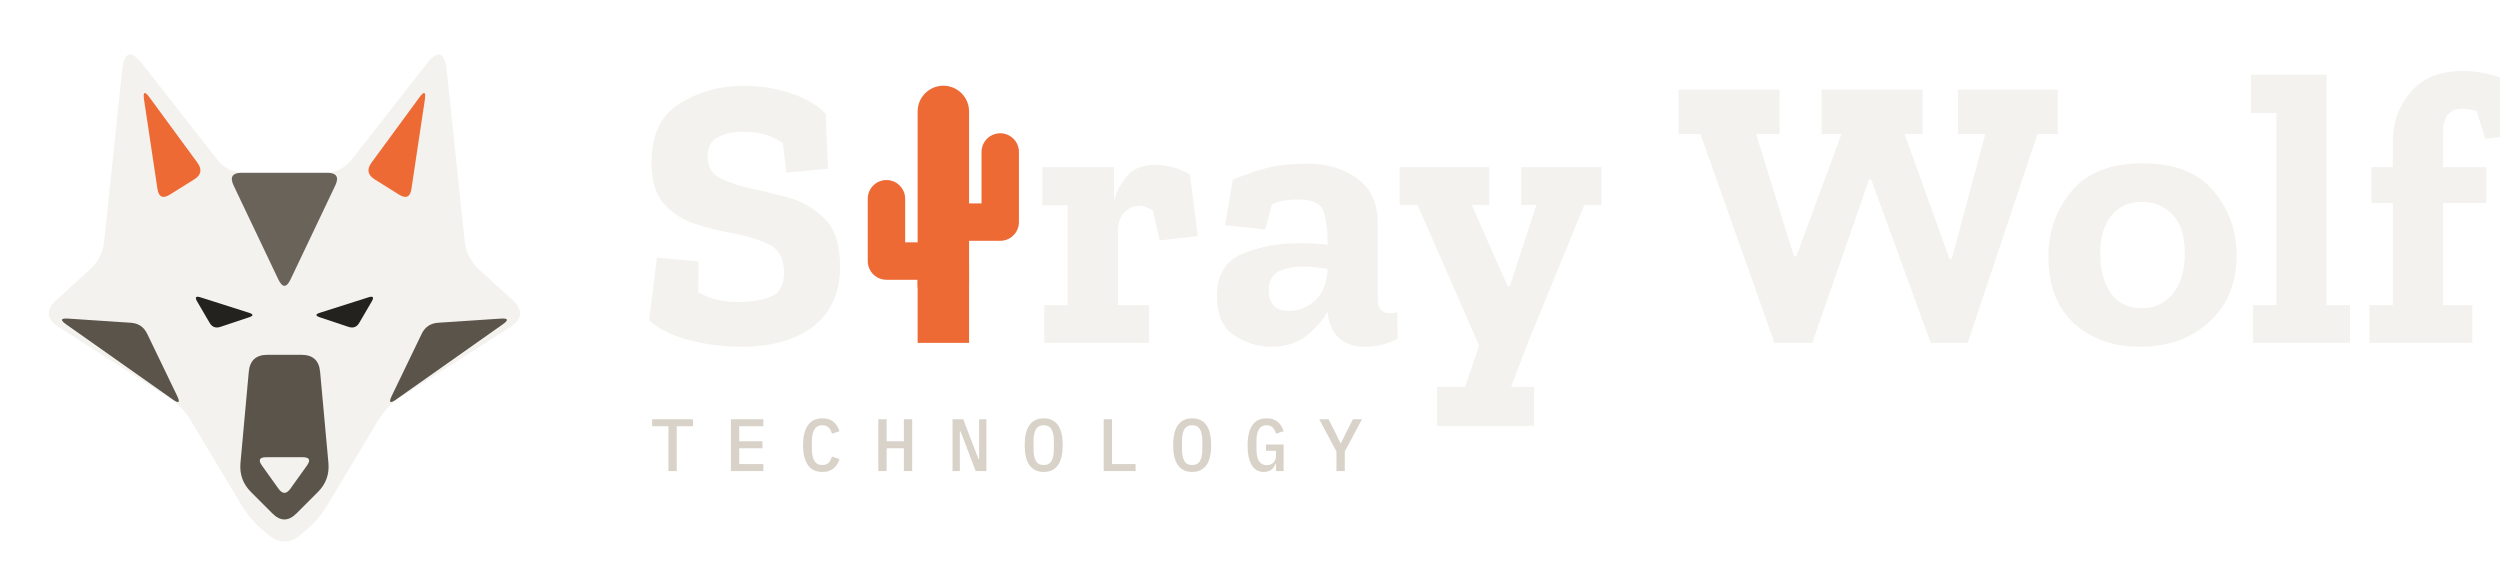
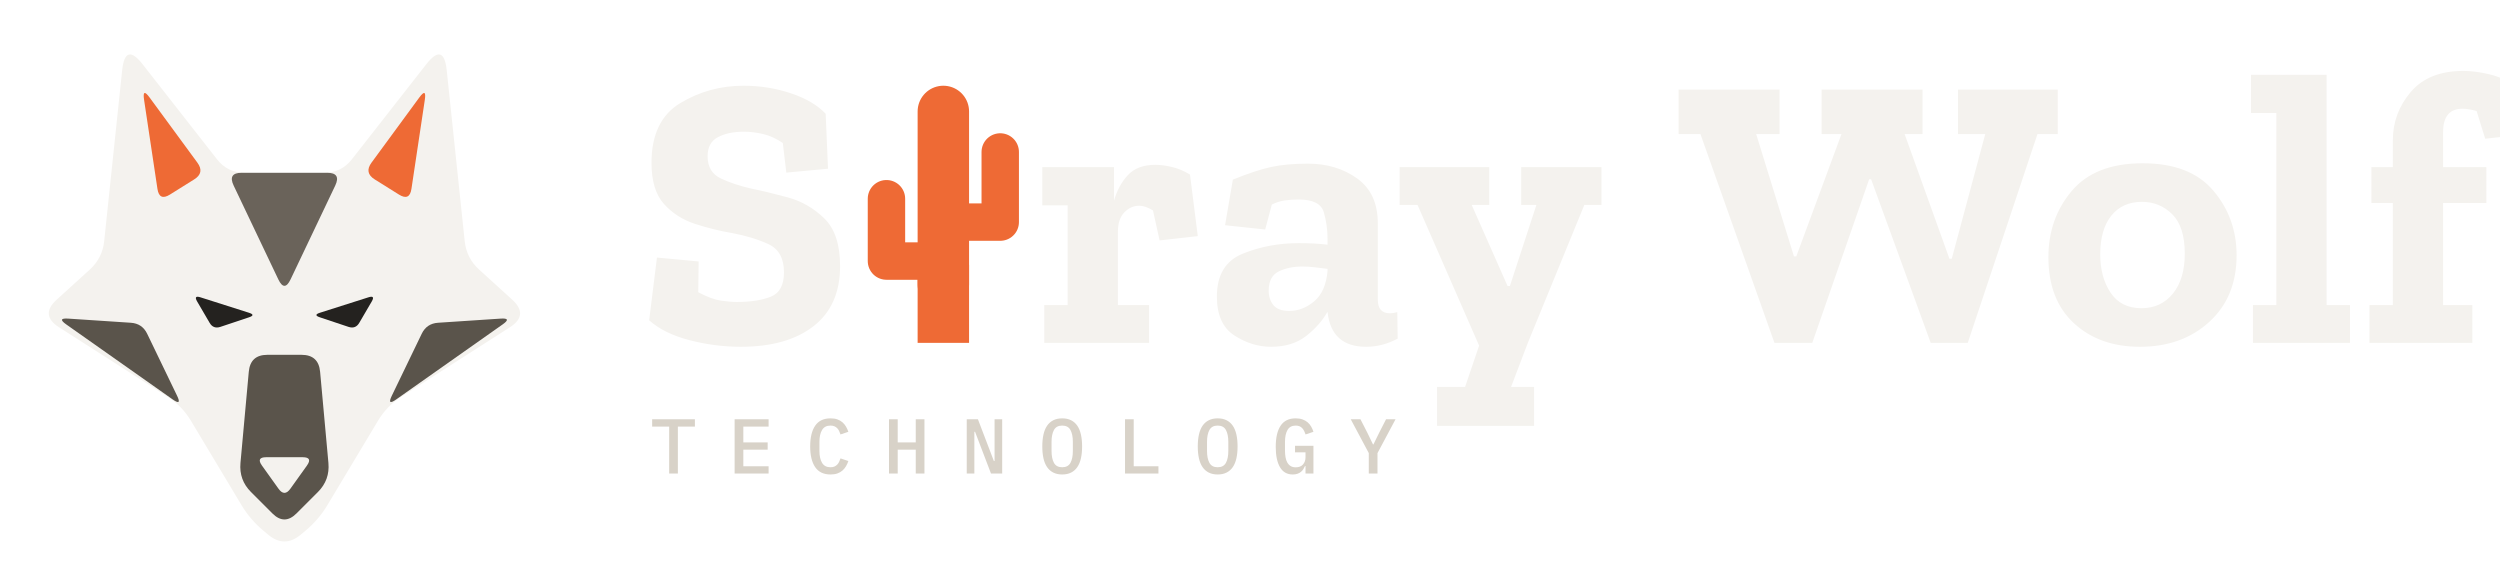
<svg xmlns="http://www.w3.org/2000/svg" viewBox="0 0 641.6 150">
  <g transform="translate(0,2) scale(0.73)">
    <path fill="#F4F2EE" d="M50.16 19.88 L76.30 53.27 Q80.00 58.00 86.00 58.00 L114.00 58.00 Q120.00 58.00 123.70 53.27 L149.84 19.88 Q156.00 12.00 157.05 21.95 L163.37 82.03 Q164.00 88.00 168.44 92.04 L180.08 102.62 Q186.00 108.00 179.26 112.31 L141.05 136.77 Q136.00 140.00 132.91 145.14 L115.09 174.86 Q112.00 180.00 107.39 183.84 L105.71 185.24 Q100.00 190.00 94.29 185.24 L92.61 183.84 Q88.00 180.00 84.91 174.86 L67.09 145.14 Q64.00 140.00 58.95 136.77 L20.74 112.31 Q14.00 108.00 19.92 102.62 L31.56 92.04 Q36.00 88.00 36.63 82.03 L42.95 21.95 Q44.00 12.00 50.16 19.88Z" />
    <path fill="#EE6A35" d="M52.60 31.55 L69.40 54.45 Q72.00 58.00 68.27 60.33 L59.73 65.67 Q56.00 68.00 55.35 63.65 L50.65 32.35 Q50.00 28.00 52.60 31.55Z" />
    <path fill="#EE6A35" d="M147.40 31.55 L130.60 54.45 Q128.00 58.00 131.73 60.33 L140.27 65.67 Q144.00 68.00 144.65 63.65 L149.35 32.35 Q150.00 28.00 147.40 31.55Z" />
    <path fill="#6A635A" d="M85.00 58.00 L115.00 58.00 Q120.00 58.00 117.85 62.51 L102.15 95.49 Q100.00 100.00 97.85 95.49 L82.15 62.51 Q80.00 58.00 85.00 58.00Z" />
    <path fill="#5A544B" d="M23.27 111.30 L60.73 137.70 Q64.00 140.00 62.26 136.40 L51.74 114.60 Q50.00 111.00 46.01 110.73 L23.99 109.27 Q20.00 109.00 23.27 111.30Z" />
    <path fill="#5A544B" d="M176.73 111.30 L139.27 137.70 Q136.00 140.00 137.74 136.40 L148.26 114.60 Q150.00 111.00 153.99 110.73 L176.01 109.27 Q180.00 109.00 176.73 111.30Z" />
    <path fill="#5A544B" d="M94.00 122.00 L106.00 122.00 Q112.00 122.00 112.54 127.98 L115.46 160.02 Q116.00 166.00 111.76 170.24 L104.24 177.76 Q100.00 182.00 95.76 177.76 L88.24 170.24 Q84.00 166.00 84.54 160.02 L87.46 127.98 Q88.00 122.00 94.00 122.00Z" />
    <path fill="#24221F" d="M70.48 101.79 L87.52 107.21 Q90.00 108.00 87.53 108.82 L77.47 112.18 Q75.00 113.00 73.69 110.75 L69.31 103.25 Q68.00 101.00 70.48 101.79Z" />
    <path fill="#24221F" d="M129.52 101.79 L112.48 107.21 Q110.00 108.00 112.47 108.82 L122.53 112.18 Q125.00 113.00 126.31 110.75 L130.69 103.25 Q132.00 101.00 129.52 101.79Z" />
    <path fill="#F4F2EE" d="M93.60 158.00 L106.40 158.00 Q110.00 158.00 107.91 160.93 L102.09 169.07 Q100.00 172.00 97.91 169.07 L92.09 160.93 Q90.00 158.00 93.60 158.00Z" />
  </g>
  <path fill="#F4F2EE" d="M215.6 68.3Q215.6 78.4 208.8 83.7Q202.0 89.0 190.1 89.0Q183.5 89.0 176.95 87.3Q170.4 85.6 166.6 82.2L168.6 66.1L179.3 67.1L179.2 75.0Q182.6 76.8 185.0 77.15Q187.4 77.5 189.1 77.5Q194.4 77.5 197.8 76.15Q201.2 74.8 201.2 69.9Q201.2 64.5 197.2 62.65Q193.2 60.8 187.8 59.8Q183.1 59.0 178.35 57.45Q173.6 55.9 170.4 52.35Q167.2 48.8 167.2 41.8Q167.2 30.9 174.6 26.45Q182.0 22.0 190.8 22.0Q197.2 22.0 203.0 23.95Q208.8 25.9 211.9 29.2L212.5 43.3L201.8 44.3L200.9 36.7Q198.4 35.0 195.85 34.4Q193.3 33.8 190.9 33.8Q186.9 33.8 184.25 35.2Q181.6 36.6 181.6 40.1Q181.6 44.2 185.0 45.8Q188.4 47.4 192.8 48.4Q196.8 49.2 202.15 50.65Q207.5 52.1 211.55 56.05Q215.6 60.0 215.6 68.3Z M296.5 42.3Q298.4 42.3 300.75 42.85Q303.1 43.4 305.4 44.8L307.4 60.6L297.6 61.7L295.9 54.0Q293.9 52.8 292.4 52.8Q290.2 52.8 288.55 54.5Q286.9 56.2 286.9 59.5V78.3H294.9V88.0H268.0V78.3H274.0V52.7H267.5V42.9H285.9V51.5Q287.0 47.6 289.45 44.95Q291.9 42.3 296.5 42.3Z M316.4 46.1Q322.3 43.7 326.25 42.85Q330.2 42.0 335.7 42.0Q343.0 42.0 348.3 45.8Q353.6 49.6 353.6 57.3V76.9Q353.6 80.4 356.7 80.4Q357.6 80.4 358.6 80.1L358.7 86.9Q354.8 89.0 350.6 89.0Q341.7 89.0 340.7 80.1V80.0Q338.8 83.4 335.25 86.2Q331.7 89.0 326.2 89.0Q321.3 89.0 316.8 86.1Q312.3 83.2 312.3 76.1Q312.3 67.8 318.95 65.1Q325.6 62.4 333.3 62.4Q337.6 62.4 340.7 62.8V61.3Q340.7 57.8 339.75 54.5Q338.8 51.2 333.3 51.2Q331.3 51.2 329.65 51.45Q328.0 51.7 326.4 52.5L324.7 58.9L314.4 57.8ZM340.7 69.6V69.0Q339.1 68.8 337.45 68.6Q335.8 68.4 334.2 68.4Q330.8 68.4 328.2 69.65Q325.6 70.9 325.6 74.6Q325.6 76.8 326.8 78.3Q328.0 79.8 330.9 79.8Q334.3 79.8 337.25 77.35Q340.2 74.9 340.7 69.6Z M411 52.6H406.6L392.1 88.0L387.8 99.3H393.7V109.3H368.8V99.3H376L379.6 88.7L363.8 52.6H359.2V42.9H382.2V52.6H377.7L386.9 73.4H387.5L394.3 52.6H390.4V42.9H411Z M528.1 34.4H522.9L505 88.0H495.5L480.2 46.0H479.7L465.1 88.0H455.4L436.4 34.4H430.8V23.0H456.7V34.4H450.7L460.4 65.8H461L472.6 34.4H467.5V23.0H493.4V34.4H488.8L500.3 66.4H500.9L509.5 34.4H502.5V23.0H528.1Z M574.0 65.5Q574.0 76.2 567.0 82.6Q560.0 89.0 549.2 89.0Q538.8 89.0 532.25 82.95Q525.7 76.9 525.7 66.0Q525.7 56.1 531.7 49.0Q537.7 41.9 549.9 41.9Q562.1 41.9 568.05 48.95Q574.0 56.0 574.0 65.5ZM560.7 65.1Q560.7 58.2 557.5 55.0Q554.3 51.8 549.7 51.8Q544.7 51.8 541.85 55.35Q539.0 58.9 539.0 65.3Q539.0 71.1 541.65 75.1Q544.3 79.1 549.6 79.1Q554.6 79.1 557.65 75.35Q560.7 71.6 560.7 65.1Z M603.1 88.0H578.2V78.3H584.2V29.0H577.7V19.2H597.1V78.3H603.1Z M632.2 18.2Q635.3 18.2 639.0 19.1Q642.7 20.0 645.8 22.3L647.8 34.5L637.8 35.6L635.6 28.5Q633.5 27.9 632 27.9Q627 27.9 627 33.9V42.9H638.1V52.1H627V78.3H634.5V88.0H608.1V78.3H614.1V52.1H608.6V42.9H614.1V36.0Q614.1 29.0 618.7 23.6Q623.3 18.2 632.2 18.2Z" />
  <g fill="none" stroke="#EE6A35" stroke-linejoin="round">
    <path d="M242.1 88 V68" stroke-width="13.2" stroke-linecap="butt" />
    <path d="M242.1 73 V28.6" stroke-width="13.2" stroke-linecap="round" />
    <path d="M242.1 67 H227.5 V51" stroke-width="9.6" stroke-linecap="round" />
    <path d="M242.1 57 H256.7 V39" stroke-width="9.6" stroke-linecap="round" />
  </g>
-   <g data-tech="1.27" transform="translate(167.4 107.3) scale(1.27) translate(-167.4 -107.3)">
+   <g data-tech="1.33" transform="translate(167.4 107.3) scale(1.33) translate(-167.4 -107.3)">
    <path fill="#D8D2C8" d="M172.34 108.94V118.0H170.66V108.94H167.375V107.53H175.625V108.94Z M183.29 118.0V107.53H189.845V108.94H184.97V111.985H189.665V113.395H184.97V116.59H189.845V118.0Z M201.8 118.18Q199.805 118.18 198.838 116.77Q197.87 115.36 197.87 112.765Q197.87 110.17 198.838 108.76Q199.805 107.35 201.8 107.35Q202.565 107.35 203.127 107.552Q203.69 107.755 204.095 108.108Q204.5 108.46 204.778 108.933Q205.055 109.405 205.235 109.945L203.72 110.455Q203.6 110.095 203.45 109.78Q203.3 109.465 203.075 109.24Q202.85 109.015 202.543 108.88Q202.235 108.745 201.785 108.745Q200.675 108.745 200.165 109.593Q199.655 110.44 199.655 111.88V113.65Q199.655 115.09 200.165 115.938Q200.675 116.785 201.785 116.785Q202.235 116.785 202.543 116.65Q202.85 116.515 203.075 116.29Q203.3 116.065 203.45 115.75Q203.6 115.435 203.72 115.075L205.235 115.585Q205.055 116.125 204.778 116.597Q204.5 117.07 204.095 117.422Q203.69 117.775 203.127 117.978Q202.565 118.18 201.8 118.18Z M218.24 113.395H214.76V118.0H213.08V107.53H214.76V111.985H218.24V107.53H219.92V118.0H218.24Z M229.685 109.945H229.55V118.0H228.08V107.53H230.24L233.315 115.585H233.45V107.53H234.92V118.0H232.76Z M246.5 118.18Q245.51 118.18 244.782 117.812Q244.055 117.445 243.583 116.755Q243.11 116.065 242.885 115.06Q242.66 114.055 242.66 112.765Q242.66 111.49 242.885 110.477Q243.11 109.465 243.583 108.775Q244.055 108.085 244.782 107.718Q245.51 107.35 246.5 107.35Q247.49 107.35 248.218 107.718Q248.945 108.085 249.417 108.775Q249.89 109.465 250.115 110.477Q250.34 111.49 250.34 112.765Q250.34 114.055 250.115 115.06Q249.89 116.065 249.417 116.755Q248.945 117.445 248.218 117.812Q247.49 118.18 246.5 118.18ZM246.5 116.785Q247.625 116.785 248.09 115.938Q248.555 115.09 248.555 113.635V111.88Q248.555 110.44 248.09 109.593Q247.625 108.745 246.5 108.745Q245.375 108.745 244.91 109.593Q244.445 110.44 244.445 111.88V113.65Q244.445 115.09 244.91 115.938Q245.375 116.785 246.5 116.785Z M258.62 118.0V107.53H260.3V116.59H265.07V118.0Z M276.5 118.18Q275.51 118.18 274.783 117.812Q274.055 117.445 273.582 116.755Q273.11 116.065 272.885 115.06Q272.66 114.055 272.66 112.765Q272.66 111.49 272.885 110.477Q273.11 109.465 273.582 108.775Q274.055 108.085 274.783 107.718Q275.51 107.35 276.5 107.35Q277.49 107.35 278.217 107.718Q278.945 108.085 279.418 108.775Q279.89 109.465 280.115 110.477Q280.34 111.49 280.34 112.765Q280.34 114.055 280.115 115.06Q279.89 116.065 279.418 116.755Q278.945 117.445 278.217 117.812Q277.49 118.18 276.5 118.18ZM276.5 116.785Q277.625 116.785 278.09 115.938Q278.555 115.09 278.555 113.635V111.88Q278.555 110.44 278.09 109.593Q277.625 108.745 276.5 108.745Q275.375 108.745 274.91 109.593Q274.445 110.44 274.445 111.88V113.65Q274.445 115.09 274.91 115.938Q275.375 116.785 276.5 116.785Z M293.45 116.56H293.345Q293.21 116.875 293.022 117.167Q292.835 117.46 292.558 117.685Q292.28 117.91 291.89 118.045Q291.5 118.18 290.99 118.18Q289.355 118.18 288.53 116.785Q287.705 115.39 287.705 112.84Q287.705 110.17 288.65 108.76Q289.595 107.35 291.545 107.35Q292.31 107.35 292.887 107.56Q293.465 107.77 293.87 108.123Q294.275 108.475 294.545 108.947Q294.815 109.42 294.98 109.945L293.465 110.455Q293.345 110.11 293.195 109.803Q293.045 109.495 292.827 109.255Q292.61 109.015 292.303 108.88Q291.995 108.745 291.56 108.745Q290.465 108.745 289.977 109.593Q289.49 110.44 289.49 111.88V113.545Q289.49 114.265 289.595 114.865Q289.7 115.465 289.947 115.892Q290.195 116.32 290.592 116.56Q290.99 116.8 291.56 116.8Q292.475 116.8 292.962 116.252Q293.45 115.705 293.45 114.85V113.905H291.425V112.645H294.98V118.0H293.45Z M305.66 118.0V114.055L302.18 107.53H304.055L305.39 110.14L306.47 112.375H306.56L307.655 110.14L308.99 107.53H310.82L307.34 114.055V118.0Z" />
  </g>
</svg>
